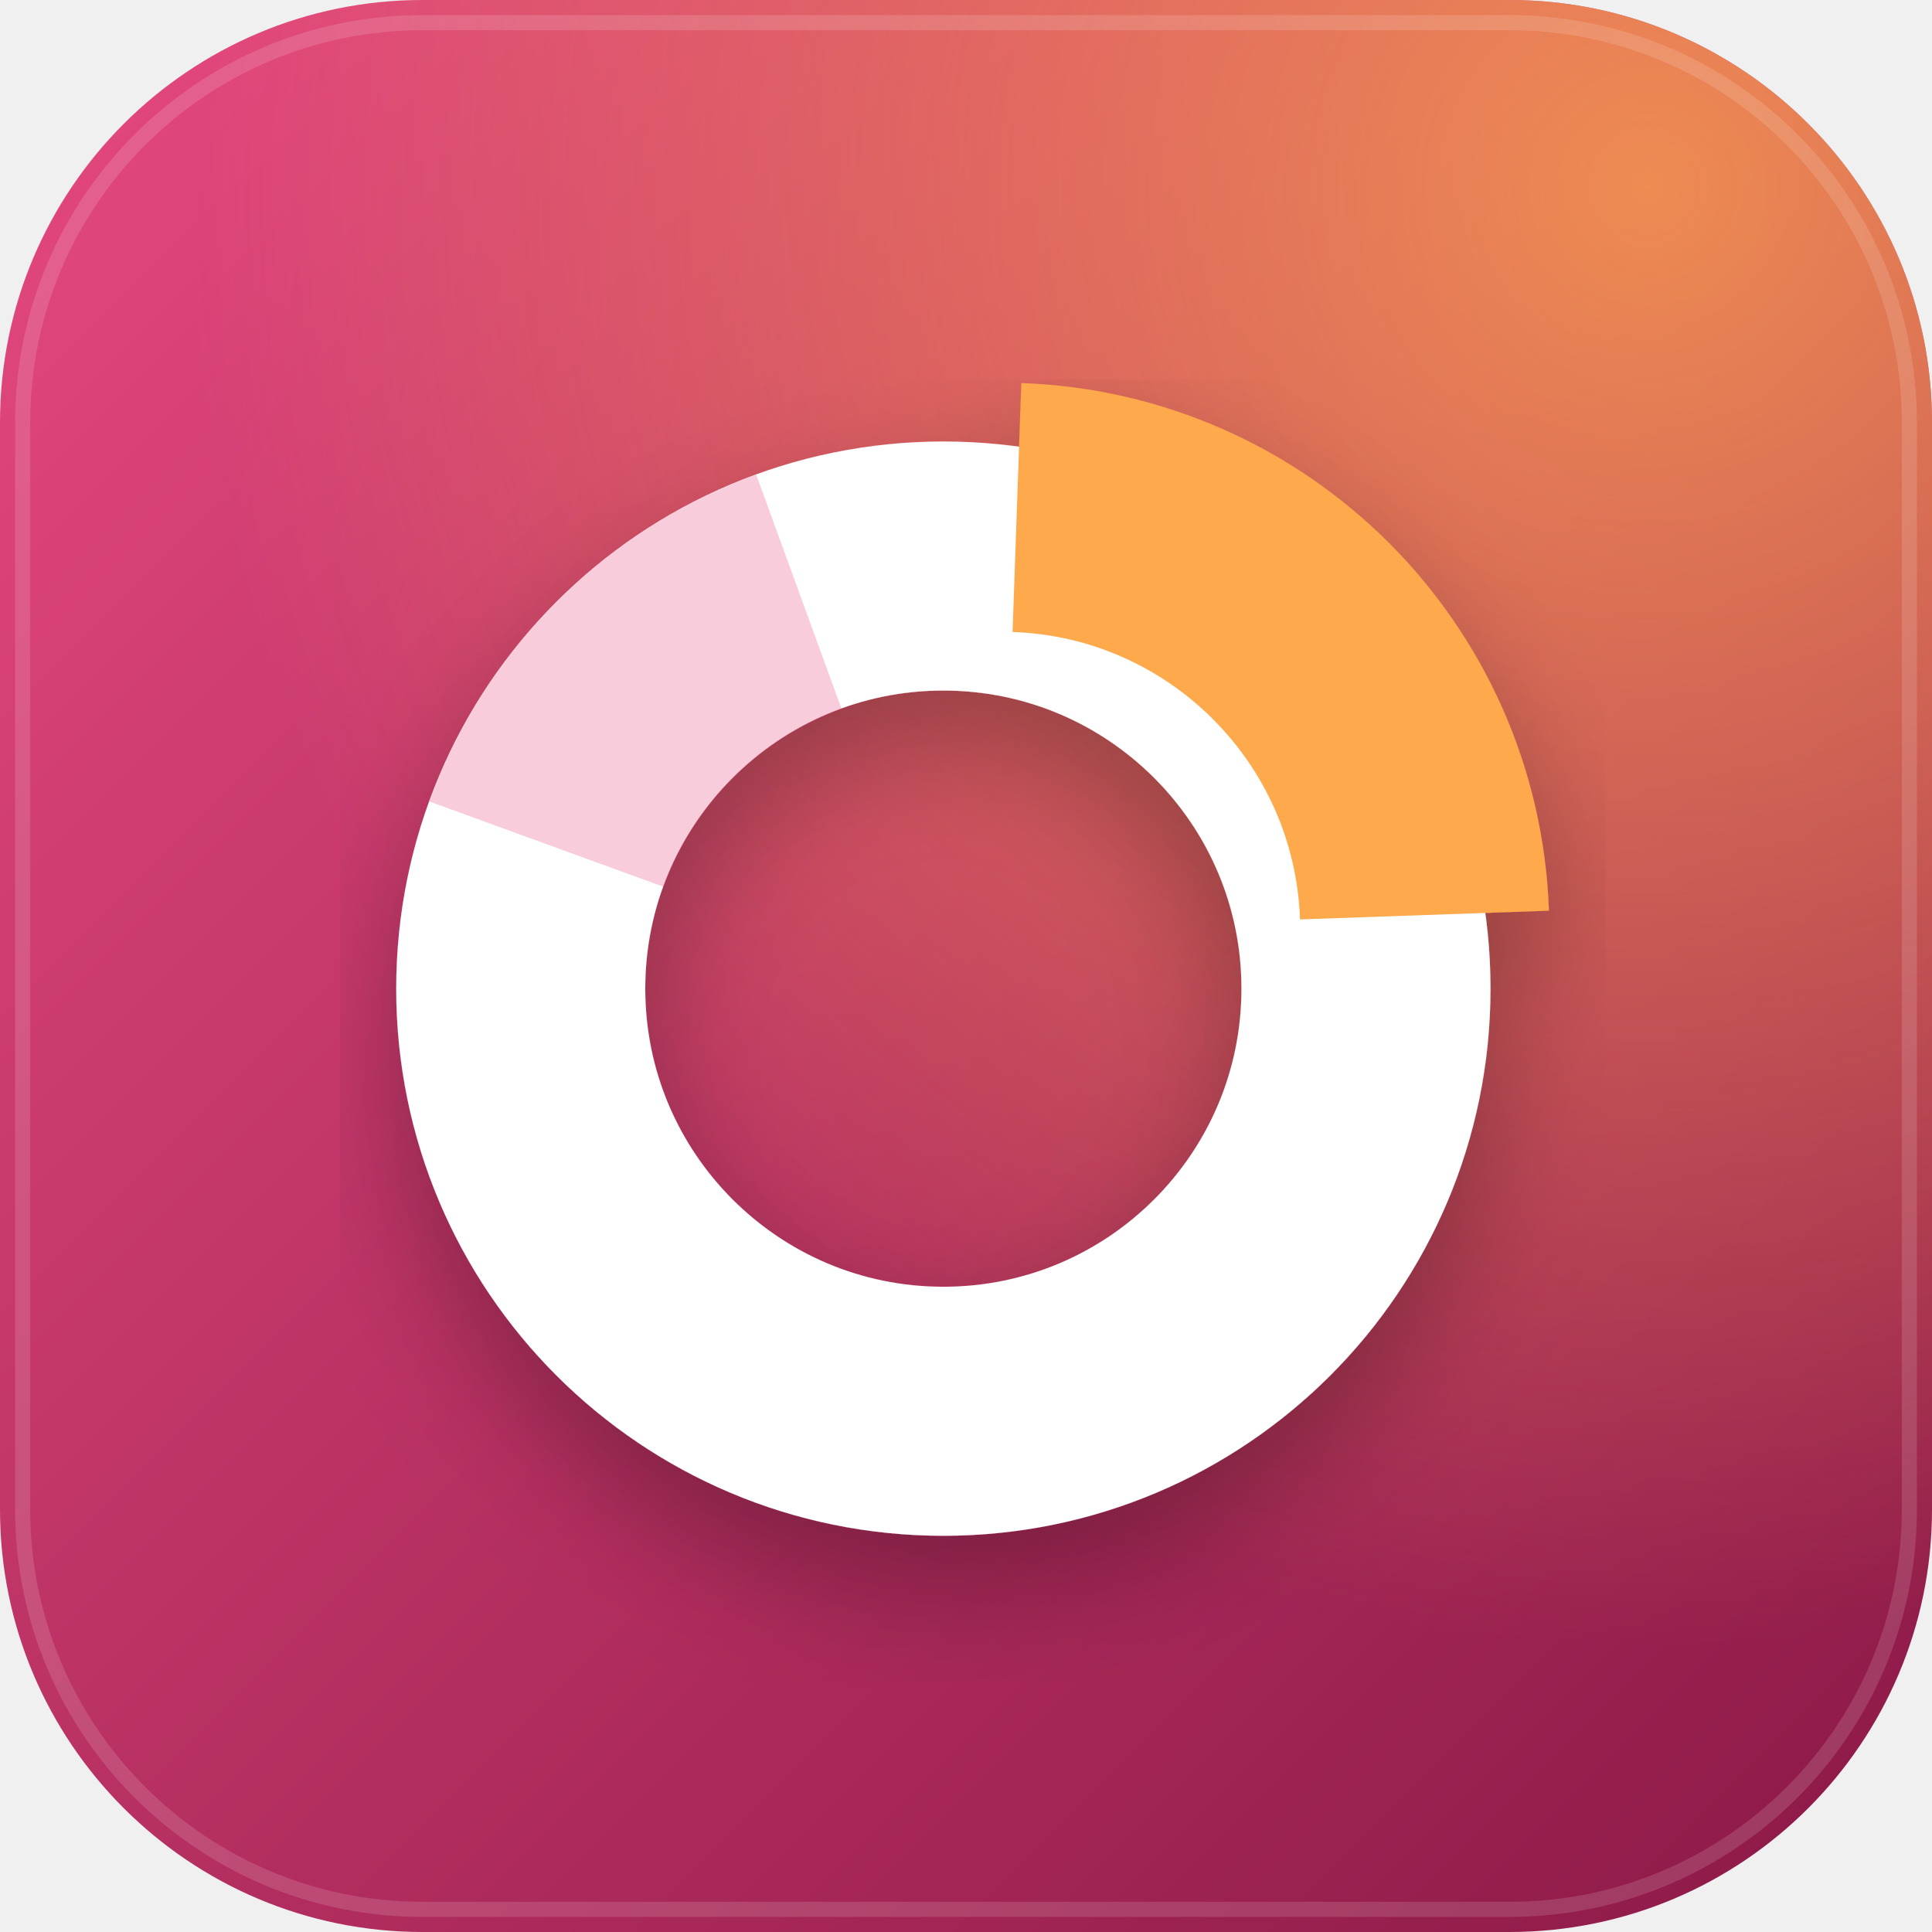
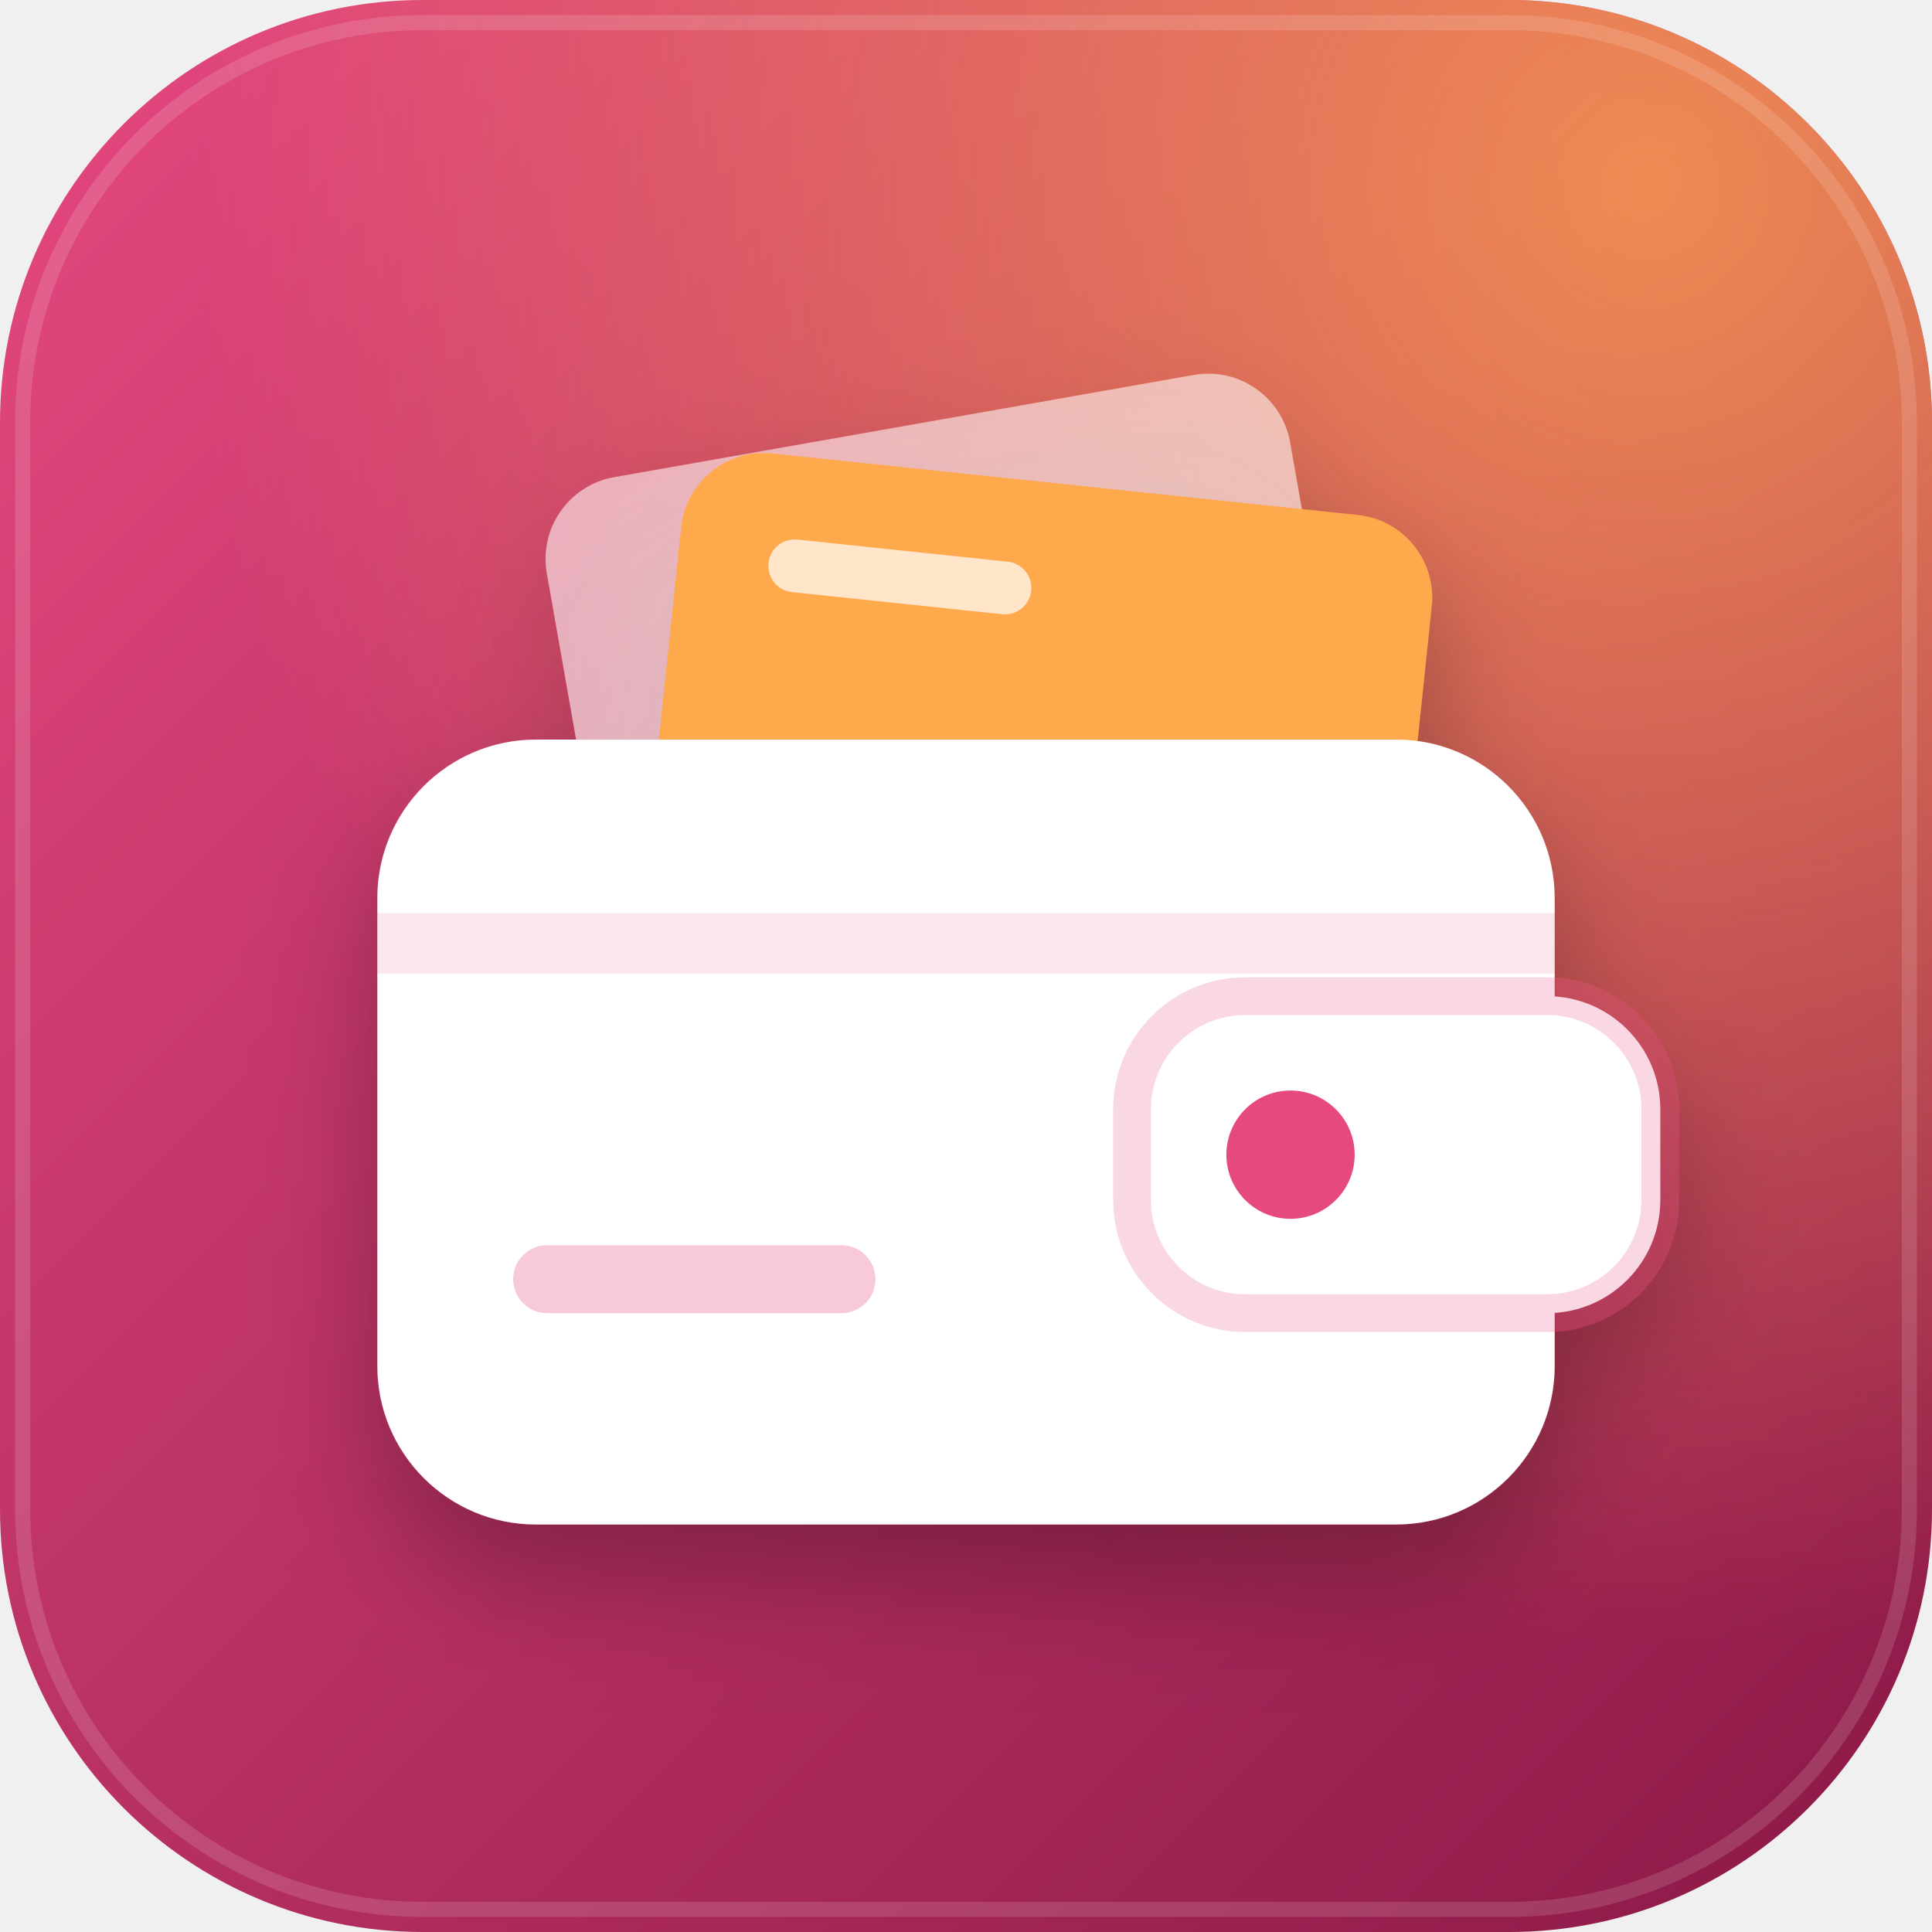
<svg xmlns="http://www.w3.org/2000/svg" viewBox="0 0 512 512">
  <defs>
    <linearGradient id="f" x1="0" y1="0" x2="1" y2="1">
      <stop offset="0" stop-color="#e64980" />
      <stop offset="1" stop-color="#8a1846" />
    </linearGradient>
    <radialGradient id="b" cx=".85" cy=".1" r=".75">
      <stop offset="0" stop-color="#ffa94d" stop-opacity=".75" />
      <stop offset="1" stop-color="#ffa94d" stop-opacity="0" />
    </radialGradient>
    <filter id="s" x="-20%" y="-20%" width="140%" height="150%">
      <feDropShadow dx="0" dy="14" stdDeviation="16" flood-color="#000" flood-opacity=".28" />
    </filter>
  </defs>
  <rect width="512" height="512" rx="112" fill="url(#f)" />
  <rect width="512" height="512" rx="112" fill="url(#b)" />
  <rect x="6" y="6" width="500" height="500" rx="106" fill="none" stroke="#fff" stroke-opacity=".14" stroke-width="4" />
  <g filter="url(#s)">
-     <circle cx="250" cy="262" r="112" fill="none" stroke="#fff" stroke-width="66" />
-     <path d="M144.8 223.7 A112 112 0 0 1 211.7 156.8" fill="none" stroke="#e64980" stroke-opacity=".28" stroke-width="66" />
-     <path d="M269.5 134.5 A112 112 0 0 1 377.5 242.5" fill="none" stroke="#ffa94d" stroke-width="66" />
+     <rect x="150" y="112" width="200" height="120" rx="22" fill="#fff" opacity=".55" transform="rotate(-10 250 172)" />
+     <rect x="176" y="128" width="200" height="120" rx="22" fill="#ffa94d" transform="rotate(6 276 188)" />
+     <rect x="200" y="150" width="70" height="14" rx="7" fill="#fff" opacity=".7" transform="rotate(6 276 188)" />
+     <rect x="100" y="196" width="312" height="208" rx="42" fill="#fff" />
+     <path d="M100 250h312" stroke="#e64980" stroke-opacity=".14" stroke-width="16" />
+     <rect x="300" y="264" width="140" height="84" rx="30" fill="#fff" stroke="#e64980" stroke-opacity=".22" stroke-width="10" />
+     <circle cx="342" cy="306" r="17" fill="#e64980" />
+     <rect x="136" y="330" width="96" height="18" rx="9" fill="#e64980" opacity=".3" />
  </g>
</svg>
